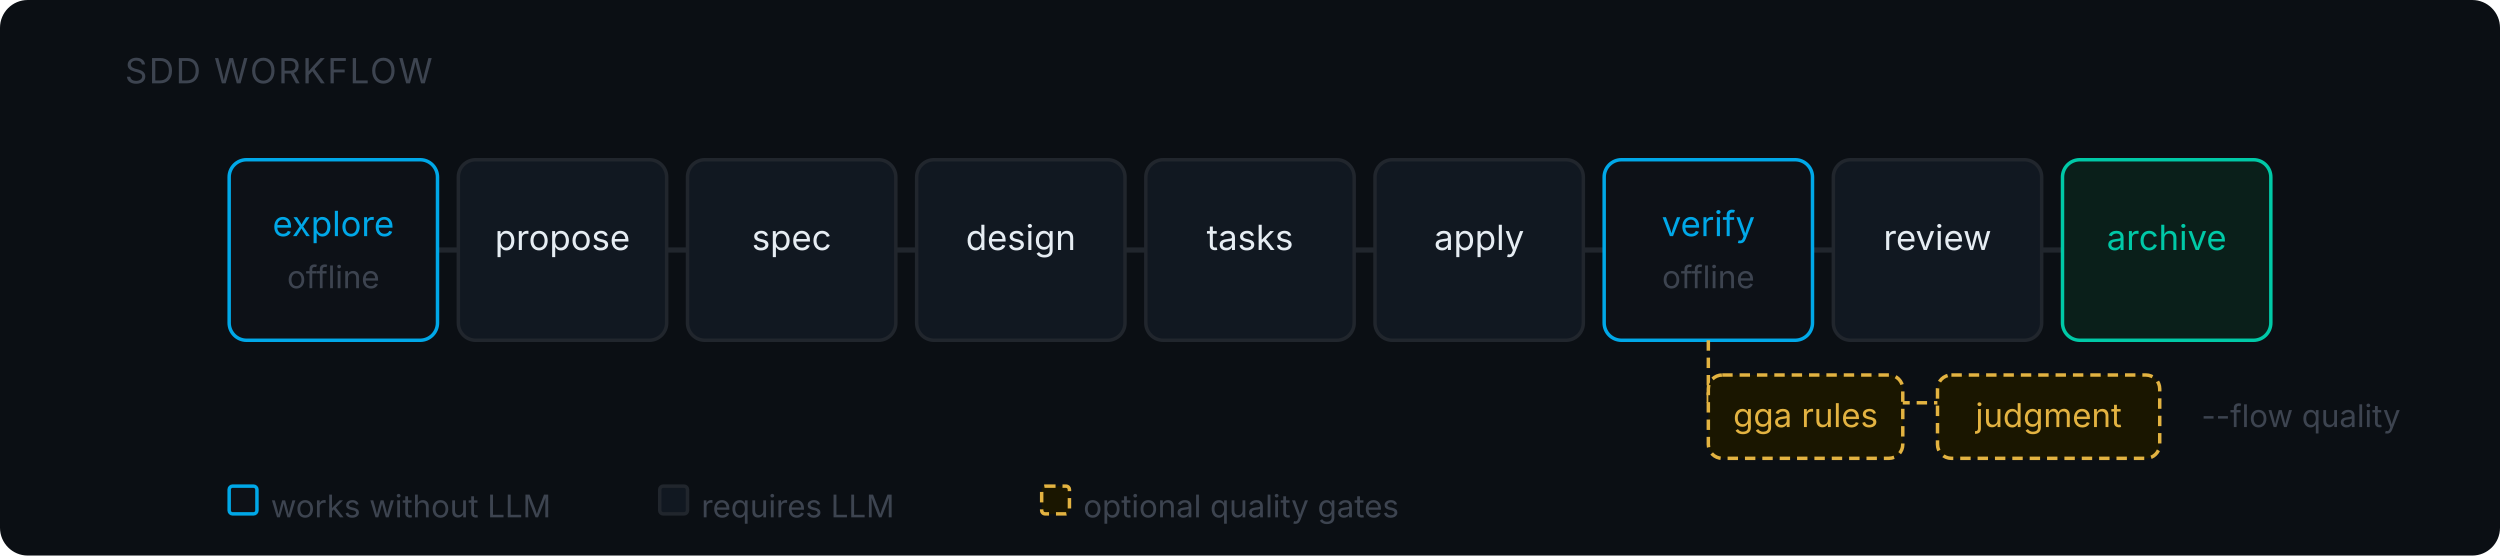
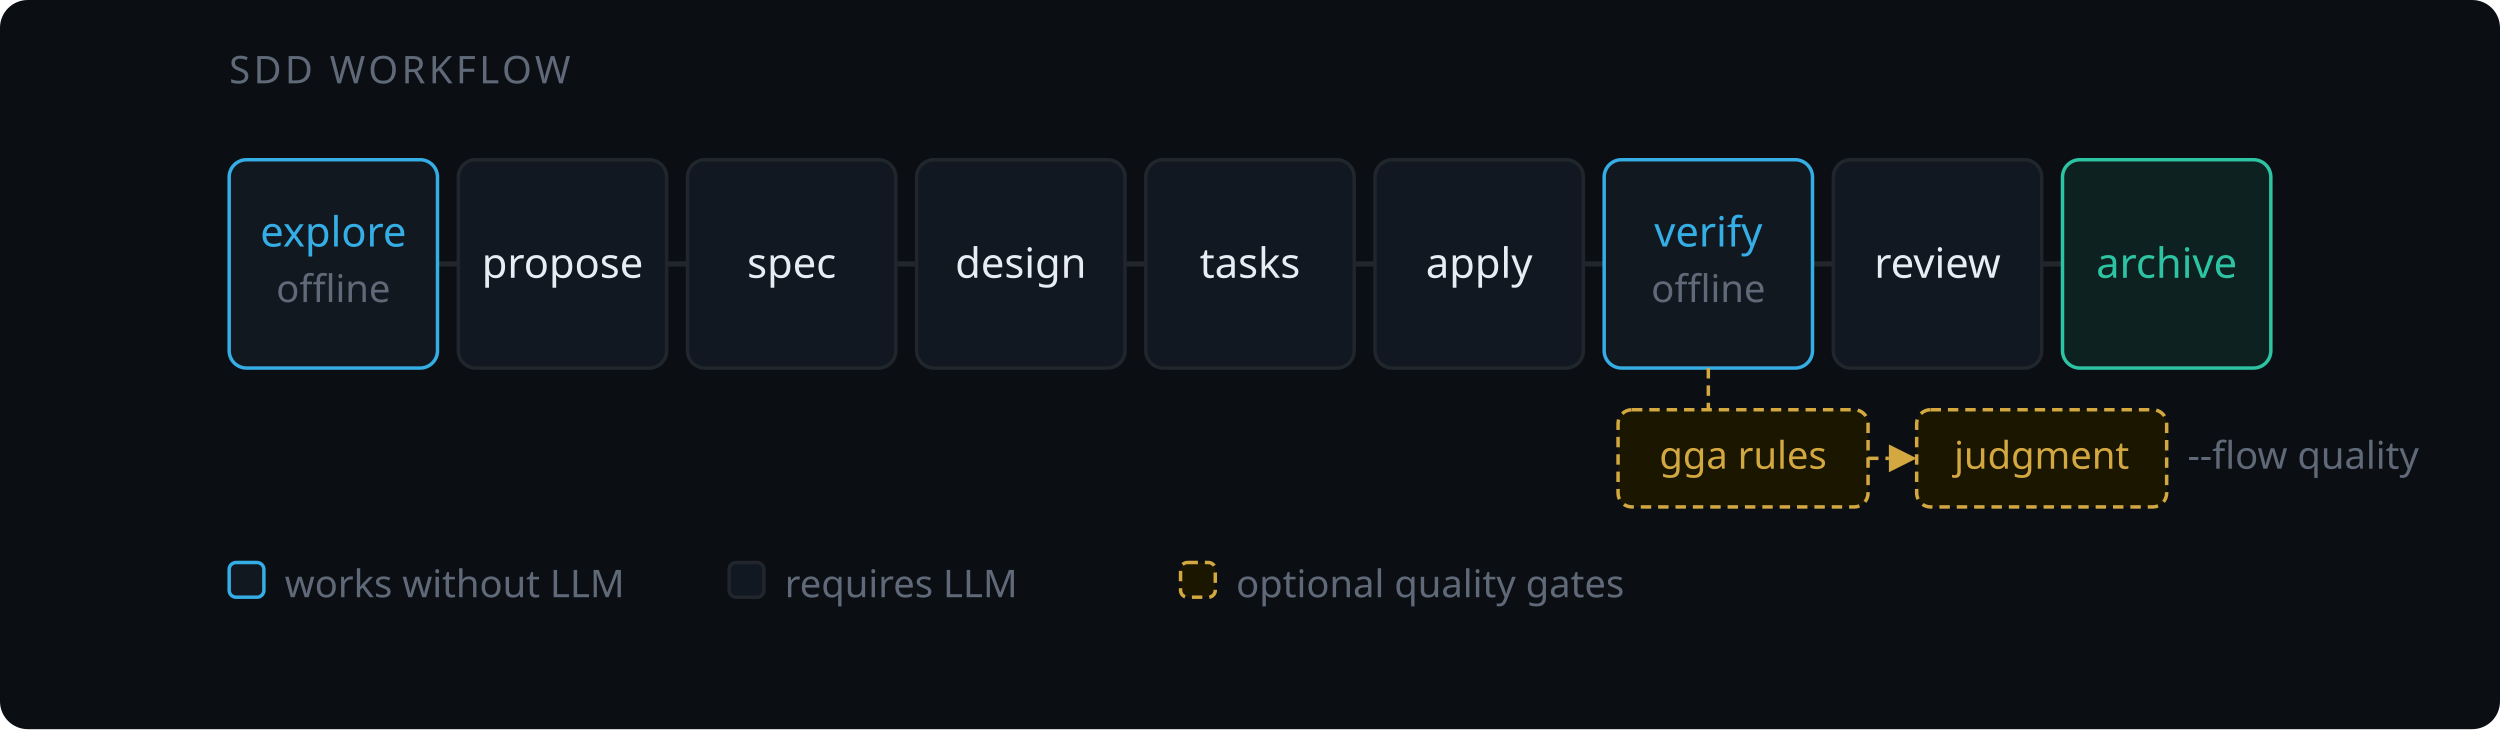
- <svg xmlns="http://www.w3.org/2000/svg" viewBox="0 0 720 160" width="720" height="160" role="img" aria-label="SDD 9-phase workflow: explore, propose, spec, design, tasks, apply, verify, review, archive. Quality track adds GGA rules and judgment phases.">
-   <rect width="720" height="160" rx="8" fill="#0B0F14" />
-   <text x="36" y="24" font-family="-apple-system,BlinkMacSystemFont,'Segoe UI',sans-serif" font-size="10" fill="#3D4450" letter-spacing="0.5">SDD WORKFLOW</text>
+ <svg xmlns="http://www.w3.org/2000/svg" viewBox="0 0 720 210" width="720" height="210" role="img" aria-label="SDD 9-phase workflow: explore, propose, spec, design, tasks, apply, verify, review, archive. Quality track adds GGA rules and judgment phases after verify.">
+   <rect width="720" height="210" rx="8" fill="#0B0F14" />
+   <text x="66" y="24" font-size="11" fill="#606978" letter-spacing="1" font-family="-apple-system,BlinkMacSystemFont,'Segoe UI','Noto Sans',Helvetica,Arial,sans-serif">SDD WORKFLOW</text>
  <g stroke="#21262D" stroke-width="1.5" fill="none">
-     <line x1="126" y1="72" x2="132" y2="72" />
-     <line x1="192" y1="72" x2="198" y2="72" />
-     <line x1="258" y1="72" x2="264" y2="72" />
-     <line x1="324" y1="72" x2="330" y2="72" />
-     <line x1="390" y1="72" x2="396" y2="72" />
-     <line x1="456" y1="72" x2="462" y2="72" />
-     <line x1="522" y1="72" x2="528" y2="72" />
-     <line x1="588" y1="72" x2="594" y2="72" />
+     <line x1="126" y1="76" x2="133" y2="76" />
+     <line x1="192" y1="76" x2="199" y2="76" />
+     <line x1="258" y1="76" x2="265" y2="76" />
+     <line x1="324" y1="76" x2="331" y2="76" />
+     <line x1="390" y1="76" x2="397" y2="76" />
+     <line x1="456" y1="76" x2="463" y2="76" />
+     <line x1="522" y1="76" x2="529" y2="76" />
+     <line x1="588" y1="76" x2="595" y2="76" />
  </g>
  <g fill="#21262D">
-     <polygon points="132,68 132,76 140,72" />
-     <polygon points="198,68 198,76 206,72" />
-     <polygon points="264,68 264,76 272,72" />
-     <polygon points="330,68 330,76 338,72" />
-     <polygon points="396,68 396,76 404,72" />
-     <polygon points="462,68 462,76 470,72" />
-     <polygon points="528,68 528,76 536,72" />
-     <polygon points="594,68 594,76 602,72" />
+     <polygon points="133,72 133,80 141,76" />
+     <polygon points="199,72 199,80 207,76" />
+     <polygon points="265,72 265,80 273,76" />
+     <polygon points="331,72 331,80 339,76" />
+     <polygon points="397,72 397,80 405,76" />
+     <polygon points="463,72 463,80 471,76" />
+     <polygon points="529,72 529,80 537,76" />
+     <polygon points="595,72 595,80 603,76" />
  </g>
-   <rect x="66" y="46" width="60" height="52" rx="5" fill="#0D1117" stroke="#00A8E8" stroke-width="1" />
-   <text x="96" y="68" text-anchor="middle" font-family="-apple-system,BlinkMacSystemFont,'Segoe UI',sans-serif" font-size="10" fill="#00A8E8">explore</text>
-   <text x="96" y="83" text-anchor="middle" font-family="-apple-system,BlinkMacSystemFont,'Segoe UI',sans-serif" font-size="9" fill="#3D4450">offline</text>
-   <rect x="132" y="46" width="60" height="52" rx="5" fill="#111821" stroke="#21262D" stroke-width="1" />
-   <text x="162" y="72" text-anchor="middle" font-family="-apple-system,BlinkMacSystemFont,'Segoe UI',sans-serif" font-size="10" fill="#E6EDF3">propose</text>
-   <rect x="198" y="46" width="60" height="52" rx="5" fill="#111821" stroke="#21262D" stroke-width="1" />
-   <text x="228" y="72" text-anchor="middle" font-family="-apple-system,BlinkMacSystemFont,'Segoe UI',sans-serif" font-size="10" fill="#E6EDF3">spec</text>
-   <rect x="264" y="46" width="60" height="52" rx="5" fill="#111821" stroke="#21262D" stroke-width="1" />
-   <text x="294" y="72" text-anchor="middle" font-family="-apple-system,BlinkMacSystemFont,'Segoe UI',sans-serif" font-size="10" fill="#E6EDF3">design</text>
-   <rect x="330" y="46" width="60" height="52" rx="5" fill="#111821" stroke="#21262D" stroke-width="1" />
-   <text x="360" y="72" text-anchor="middle" font-family="-apple-system,BlinkMacSystemFont,'Segoe UI',sans-serif" font-size="10" fill="#E6EDF3">tasks</text>
-   <rect x="396" y="46" width="60" height="52" rx="5" fill="#111821" stroke="#21262D" stroke-width="1" />
-   <text x="426" y="72" text-anchor="middle" font-family="-apple-system,BlinkMacSystemFont,'Segoe UI',sans-serif" font-size="10" fill="#E6EDF3">apply</text>
-   <rect x="462" y="46" width="60" height="52" rx="5" fill="#0D1117" stroke="#00A8E8" stroke-width="1" />
-   <text x="492" y="68" text-anchor="middle" font-family="-apple-system,BlinkMacSystemFont,'Segoe UI',sans-serif" font-size="10" fill="#00A8E8">verify</text>
-   <text x="492" y="83" text-anchor="middle" font-family="-apple-system,BlinkMacSystemFont,'Segoe UI',sans-serif" font-size="9" fill="#3D4450">offline</text>
-   <rect x="528" y="46" width="60" height="52" rx="5" fill="#111821" stroke="#21262D" stroke-width="1" />
-   <text x="558" y="72" text-anchor="middle" font-family="-apple-system,BlinkMacSystemFont,'Segoe UI',sans-serif" font-size="10" fill="#E6EDF3">review</text>
-   <rect x="594" y="46" width="60" height="52" rx="5" fill="#0A1F1A" stroke="#00C9A7" stroke-width="1" />
-   <text x="624" y="72" text-anchor="middle" font-family="-apple-system,BlinkMacSystemFont,'Segoe UI',sans-serif" font-size="10" fill="#00C9A7">archive</text>
-   <line x1="492" y1="98" x2="492" y2="116" stroke="#E3B341" stroke-width="1" stroke-dasharray="3 2" />
-   <line x1="492" y1="116" x2="558" y2="116" stroke="#E3B341" stroke-width="1" stroke-dasharray="3 2" />
-   <line x1="558" y1="116" x2="606" y2="116" stroke="#E3B341" stroke-width="1" stroke-dasharray="3 2" />
-   <rect x="492" y="108" width="56" height="24" rx="4" fill="#1A1600" stroke="#E3B341" stroke-width="1" stroke-dasharray="3 2" />
-   <text x="520" y="123" text-anchor="middle" font-family="-apple-system,BlinkMacSystemFont,'Segoe UI',sans-serif" font-size="9.5" fill="#E3B341">gga rules</text>
-   <rect x="558" y="108" width="64" height="24" rx="4" fill="#1A1600" stroke="#E3B341" stroke-width="1" stroke-dasharray="3 2" />
-   <text x="590" y="123" text-anchor="middle" font-family="-apple-system,BlinkMacSystemFont,'Segoe UI',sans-serif" font-size="9.5" fill="#E3B341">judgment</text>
-   <text x="634" y="123" font-family="-apple-system,BlinkMacSystemFont,'Segoe UI',sans-serif" font-size="9" fill="#3D4450">  --flow quality</text>
-   <rect x="66" y="140" width="8" height="8" rx="1" fill="#0D1117" stroke="#00A8E8" stroke-width="1" />
-   <text x="78" y="149" font-family="-apple-system,BlinkMacSystemFont,'Segoe UI',sans-serif" font-size="9" fill="#3D4450">works without LLM</text>
-   <rect x="190" y="140" width="8" height="8" rx="1" fill="#111821" stroke="#21262D" stroke-width="1" />
-   <text x="202" y="149" font-family="-apple-system,BlinkMacSystemFont,'Segoe UI',sans-serif" font-size="9" fill="#3D4450">requires LLM</text>
-   <rect x="300" y="140" width="8" height="8" rx="1" fill="#1A1600" stroke="#E3B341" stroke-width="1" stroke-dasharray="3 2" />
-   <text x="312" y="149" font-family="-apple-system,BlinkMacSystemFont,'Segoe UI',sans-serif" font-size="9" fill="#3D4450">optional quality gates</text>
+   <rect x="66" y="46" width="60" height="60" rx="5" fill="#111820" stroke="#35ADE5" stroke-width="1" />
+   <text x="96" y="71" text-anchor="middle" font-size="12" fill="#35ADE5" font-family="-apple-system,BlinkMacSystemFont,'Segoe UI','Noto Sans',Helvetica,Arial,sans-serif">explore</text>
+   <text x="96" y="87" text-anchor="middle" font-size="11" fill="#606978" font-family="-apple-system,BlinkMacSystemFont,'Segoe UI','Noto Sans',Helvetica,Arial,sans-serif">offline</text>
+   <rect x="132" y="46" width="60" height="60" rx="5" fill="#111821" stroke="#21262D" stroke-width="1" />
+   <text x="162" y="80" text-anchor="middle" font-size="12" fill="#E6EDF3" font-family="-apple-system,BlinkMacSystemFont,'Segoe UI','Noto Sans',Helvetica,Arial,sans-serif">propose</text>
+   <rect x="198" y="46" width="60" height="60" rx="5" fill="#111821" stroke="#21262D" stroke-width="1" />
+   <text x="228" y="80" text-anchor="middle" font-size="12" fill="#E6EDF3" font-family="-apple-system,BlinkMacSystemFont,'Segoe UI','Noto Sans',Helvetica,Arial,sans-serif">spec</text>
+   <rect x="264" y="46" width="60" height="60" rx="5" fill="#111821" stroke="#21262D" stroke-width="1" />
+   <text x="294" y="80" text-anchor="middle" font-size="12" fill="#E6EDF3" font-family="-apple-system,BlinkMacSystemFont,'Segoe UI','Noto Sans',Helvetica,Arial,sans-serif">design</text>
+   <rect x="330" y="46" width="60" height="60" rx="5" fill="#111821" stroke="#21262D" stroke-width="1" />
+   <text x="360" y="80" text-anchor="middle" font-size="12" fill="#E6EDF3" font-family="-apple-system,BlinkMacSystemFont,'Segoe UI','Noto Sans',Helvetica,Arial,sans-serif">tasks</text>
+   <rect x="396" y="46" width="60" height="60" rx="5" fill="#111821" stroke="#21262D" stroke-width="1" />
+   <text x="426" y="80" text-anchor="middle" font-size="12" fill="#E6EDF3" font-family="-apple-system,BlinkMacSystemFont,'Segoe UI','Noto Sans',Helvetica,Arial,sans-serif">apply</text>
+   <rect x="462" y="46" width="60" height="60" rx="5" fill="#111820" stroke="#35ADE5" stroke-width="1" />
+   <text x="492" y="71" text-anchor="middle" font-size="12" fill="#35ADE5" font-family="-apple-system,BlinkMacSystemFont,'Segoe UI','Noto Sans',Helvetica,Arial,sans-serif">verify</text>
+   <text x="492" y="87" text-anchor="middle" font-size="11" fill="#606978" font-family="-apple-system,BlinkMacSystemFont,'Segoe UI','Noto Sans',Helvetica,Arial,sans-serif">offline</text>
+   <rect x="528" y="46" width="60" height="60" rx="5" fill="#111821" stroke="#21262D" stroke-width="1" />
+   <text x="558" y="80" text-anchor="middle" font-size="12" fill="#E6EDF3" font-family="-apple-system,BlinkMacSystemFont,'Segoe UI','Noto Sans',Helvetica,Arial,sans-serif">review</text>
+   <rect x="594" y="46" width="60" height="60" rx="5" fill="#0D2220" stroke="#2DC4A4" stroke-width="1" />
+   <text x="624" y="80" text-anchor="middle" font-size="12" fill="#2DC4A4" font-family="-apple-system,BlinkMacSystemFont,'Segoe UI','Noto Sans',Helvetica,Arial,sans-serif">archive</text>
+   <line x1="492" y1="106" x2="492" y2="118" stroke="#D4A840" stroke-width="1" stroke-dasharray="3 2" />
+   <rect x="466" y="118" width="72" height="28" rx="4" fill="#1A1600" stroke="#D4A840" stroke-width="1" stroke-dasharray="3 2" />
+   <text x="502" y="135" text-anchor="middle" font-size="11" fill="#D4A840" font-family="-apple-system,BlinkMacSystemFont,'Segoe UI','Noto Sans',Helvetica,Arial,sans-serif">gga rules</text>
+   <line x1="538" y1="132" x2="544" y2="132" stroke="#D4A840" stroke-width="1" stroke-dasharray="3 2" />
+   <polygon points="544,128 544,136 552,132" fill="#D4A840" />
+   <rect x="552" y="118" width="72" height="28" rx="4" fill="#1A1600" stroke="#D4A840" stroke-width="1" stroke-dasharray="3 2" />
+   <text x="588" y="135" text-anchor="middle" font-size="11" fill="#D4A840" font-family="-apple-system,BlinkMacSystemFont,'Segoe UI','Noto Sans',Helvetica,Arial,sans-serif">judgment</text>
+   <text x="630" y="135" font-size="11" fill="#606978" font-family="-apple-system,BlinkMacSystemFont,'Segoe UI','Noto Sans',Helvetica,Arial,sans-serif">--flow quality</text>
+   <rect x="66" y="162" width="10" height="10" rx="2" fill="#111820" stroke="#35ADE5" stroke-width="1" />
+   <text x="82" y="172" font-size="11" fill="#606978" font-family="-apple-system,BlinkMacSystemFont,'Segoe UI','Noto Sans',Helvetica,Arial,sans-serif">works without LLM</text>
+   <rect x="210" y="162" width="10" height="10" rx="2" fill="#111821" stroke="#21262D" stroke-width="1" />
+   <text x="226" y="172" font-size="11" fill="#606978" font-family="-apple-system,BlinkMacSystemFont,'Segoe UI','Noto Sans',Helvetica,Arial,sans-serif">requires LLM</text>
+   <rect x="340" y="162" width="10" height="10" rx="2" fill="#1A1600" stroke="#D4A840" stroke-width="1" stroke-dasharray="3 2" />
+   <text x="356" y="172" font-size="11" fill="#606978" font-family="-apple-system,BlinkMacSystemFont,'Segoe UI','Noto Sans',Helvetica,Arial,sans-serif">optional quality gates</text>
</svg>
